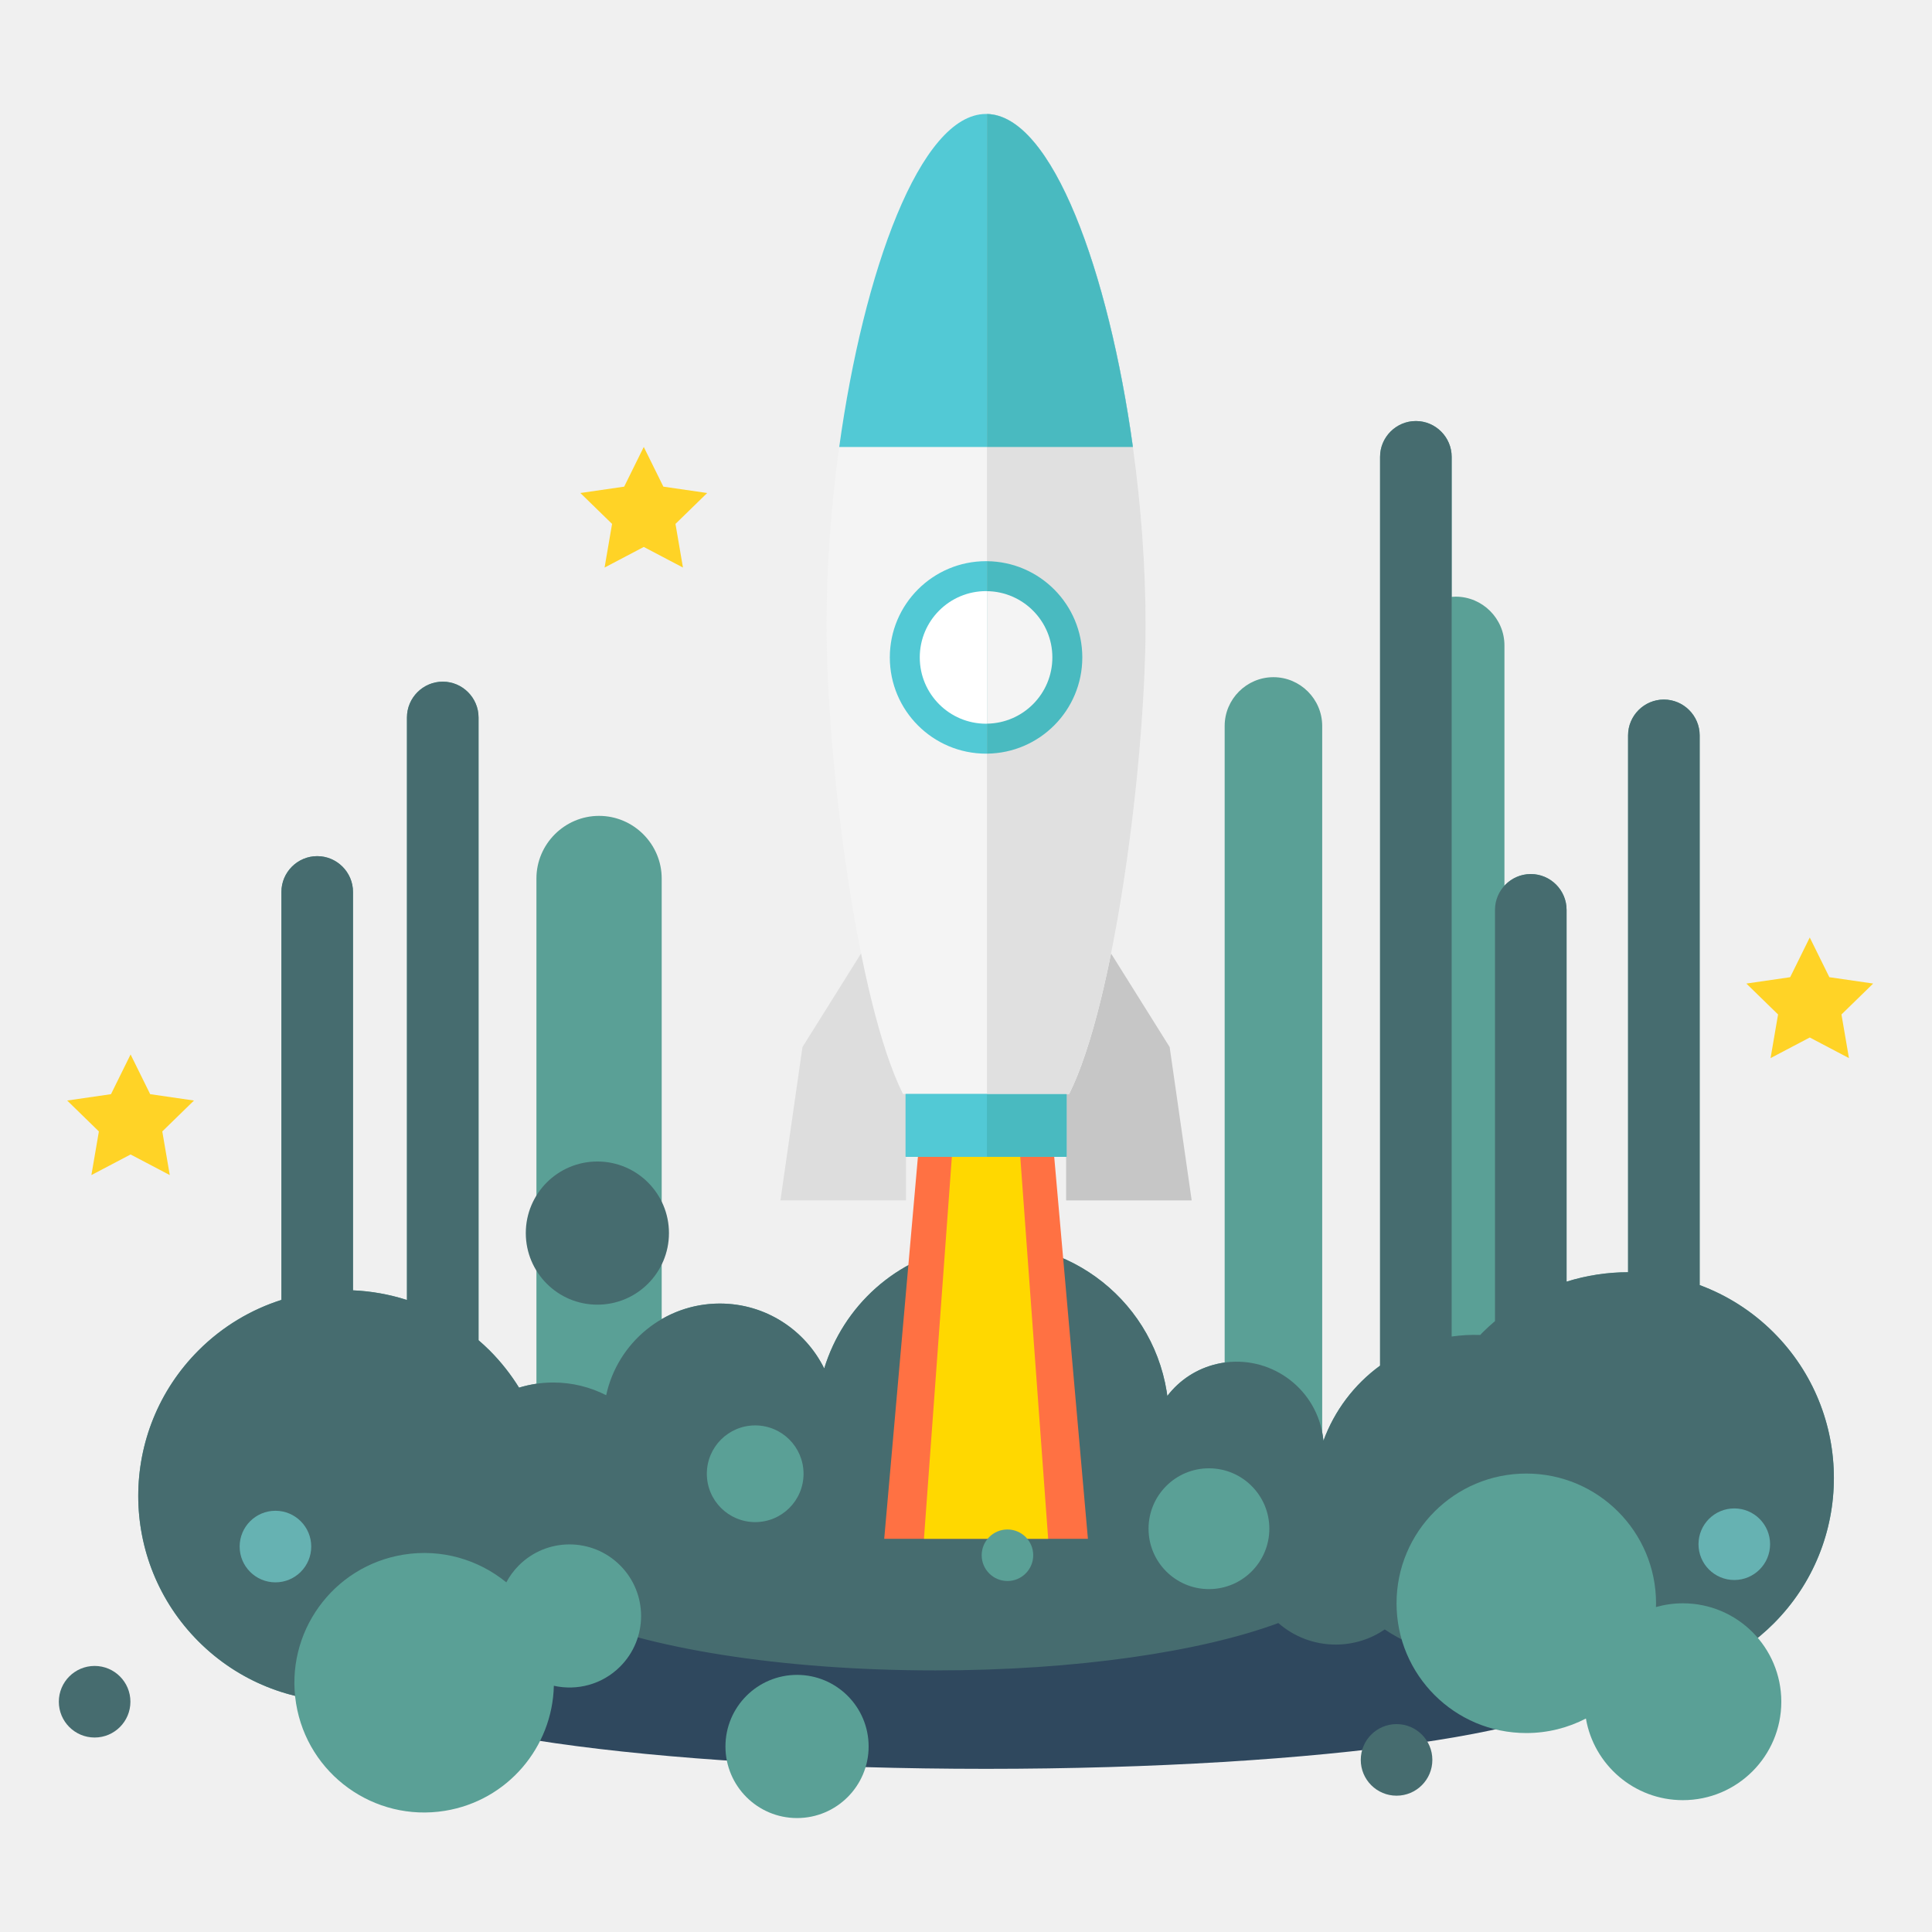
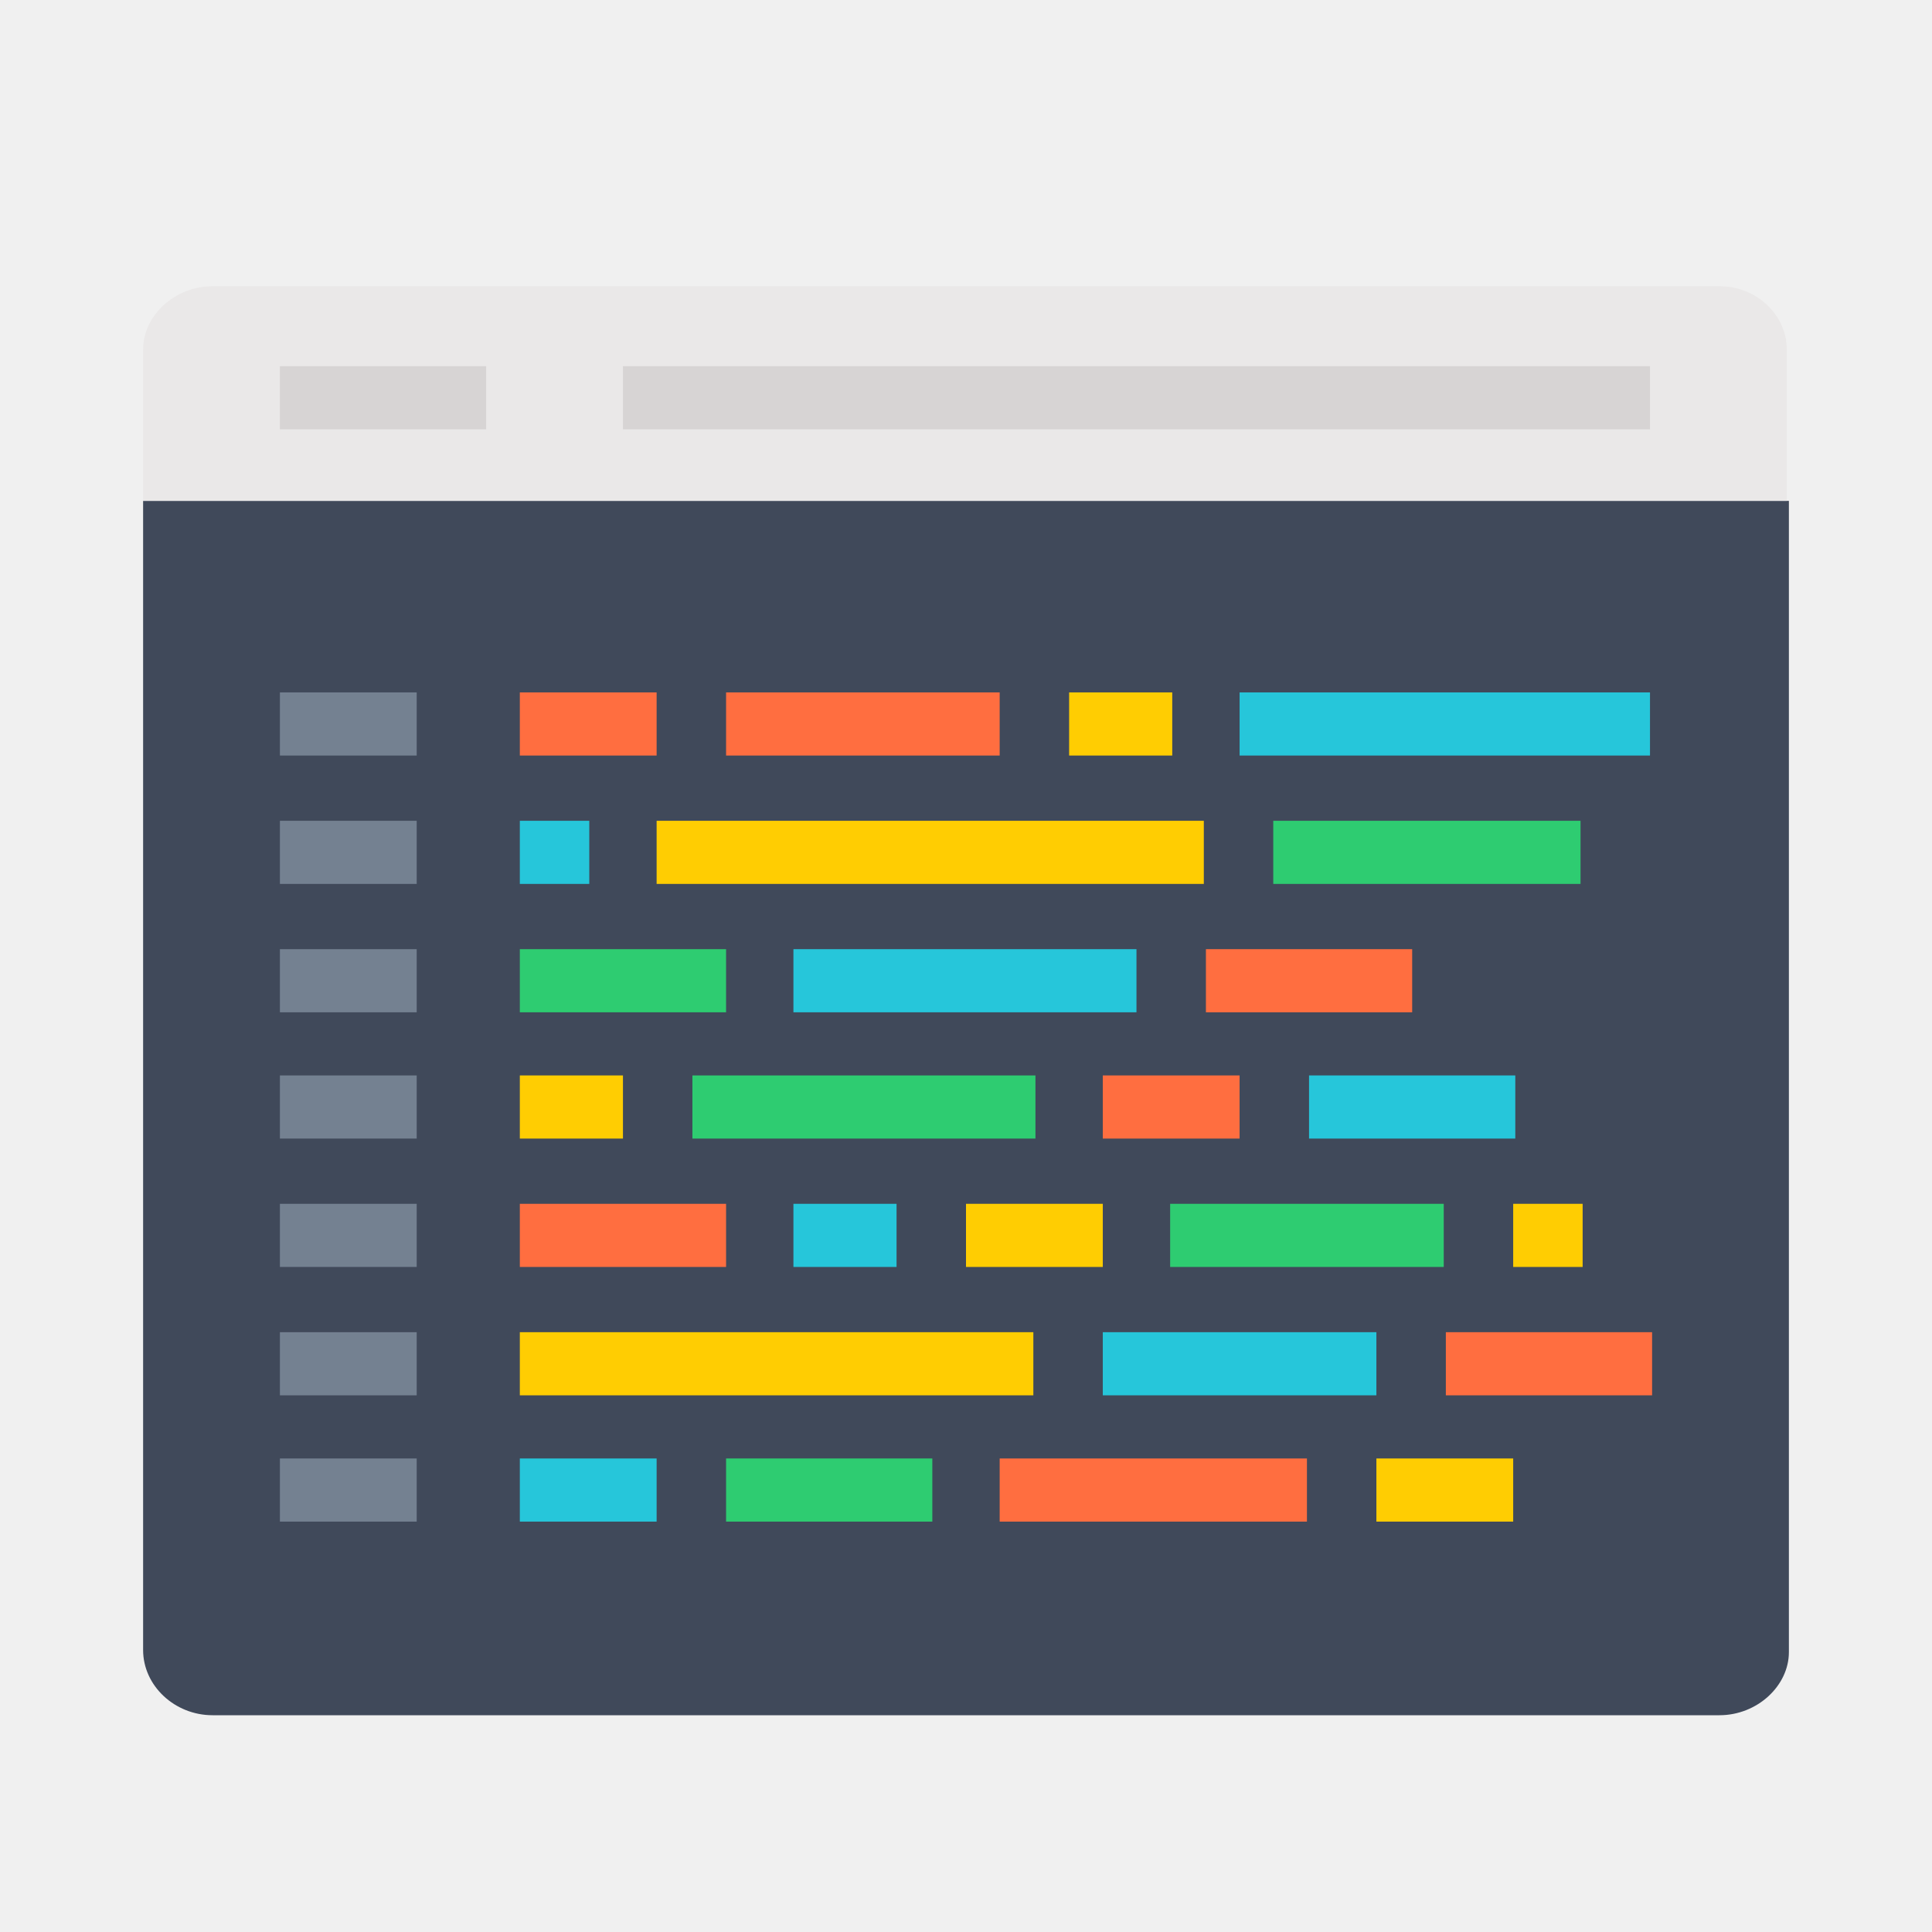
- <svg xmlns="http://www.w3.org/2000/svg" enable-background="new 0 0 512 512" height="512px" id="starship" version="1.1" viewBox="0 0 512 512" width="512px" xml:space="preserve">
-   <path d="M470.023,353.127c-5.742-5.741-12.449-9.92-19.596-12.566V194.875c0-5.216-4.268-9.485-9.484-9.485  s-9.486,4.269-9.486,9.485v142.278c-5.502,0-11,0.842-16.299,2.496v-98.533c0-5.217-4.27-9.485-9.486-9.485  c-2.758,0-5.242,1.2-6.979,3.095v-63.682c0-7.108-5.816-12.924-12.924-12.924c-0.359,0-0.715,0.025-1.066,0.055v-37.109  c0-5.217-4.27-9.485-9.486-9.485s-9.484,4.269-9.484,9.485v240.848c-6.881,5.009-12.104,11.963-15.006,19.898  c-0.072-0.74-0.188-1.484-0.33-2.229V192.385c0-7.108-5.816-12.924-12.924-12.924s-12.924,5.815-12.924,12.924v168.704  c-0.643,0.089-1.287,0.2-1.932,0.346c-5.502,1.243-10.096,4.354-13.27,8.511c-0.053-0.382-0.094-0.763-0.156-1.146  c-4.131-25.458-28.119-42.746-53.577-38.615c-18.157,2.946-32.151,15.996-37.19,32.473c-5.03-10.191-15.521-17.203-27.655-17.203  c-5.616,0-10.879,1.505-15.413,4.13V232.815c0-9.129-7.47-16.599-16.599-16.599c-9.13,0-16.599,7.47-16.599,16.599v133.894  c-1.577,0.23-3.117,0.574-4.607,1.032c-2.174-3.507-4.767-6.827-7.811-9.871c-0.946-0.946-1.928-1.836-2.924-2.698v-165.04  c0-5.217-4.269-9.485-9.485-9.485s-9.485,4.269-9.485,9.485v154.379c-4.653-1.49-9.463-2.35-14.299-2.559v-105.58  c0-5.217-4.269-9.485-9.485-9.485s-9.485,4.269-9.485,9.485v108.115c-8.033,2.56-15.594,7.011-21.966,13.383  c-21.299,21.3-21.299,55.832,0,77.131c21.299,21.3,55.832,21.3,77.131,0c2.674-2.674,5.011-5.557,7.014-8.596  c3.103,1.05,6.423,1.628,9.881,1.628c0.046,0,0.091-0.005,0.138-0.006c3.028,3.172,7.281,5.164,11.984,5.164  c1.737,0,3.413-0.274,4.99-0.775c20.67,6.297,50.687,10.26,84.095,10.26c37.3,0,70.37-4.939,90.929-12.553  c4.063,3.549,9.377,5.704,15.195,5.704c4.824,0,9.301-1.478,13.006-4.004c9.119,6.147,20.592,8.794,32.229,6.467  c0.959-0.192,1.9-0.425,2.83-0.678c21.113,13.558,49.523,11.114,67.992-7.354C491.322,408.959,491.322,374.427,470.023,353.127z" fill="#5AA096" />
-   <ellipse cx="261.316" cy="445.641" fill="#2F485E" rx="161.248" ry="23.12" />
-   <path d="M470.023,353.127c-5.742-5.741-12.449-9.92-19.596-12.566V194.875c0-5.216-4.268-9.485-9.484-9.485  s-9.486,4.269-9.486,9.485v142.278c-5.502,0-11,0.842-16.299,2.496v-98.533c0-5.217-4.27-9.485-9.486-9.485  c-5.215,0-9.484,4.269-9.484,9.485V350.11c-1.127,0.958-2.232,1.953-3.295,3.017c-0.215,0.214-0.412,0.438-0.621,0.653  c-2.494-0.083-5.023,0.044-7.568,0.415V121.064c0-5.217-4.27-9.485-9.486-9.485s-9.484,4.269-9.484,9.485v240.848  c-6.881,5.009-12.104,11.963-15.006,19.898c-0.094-0.97-0.242-1.943-0.461-2.92c-2.814-12.455-15.193-20.271-27.648-17.456  c-5.502,1.243-10.096,4.354-13.27,8.511c-0.053-0.382-0.094-0.763-0.156-1.146c-4.131-25.458-28.119-42.746-53.577-38.615  c-18.157,2.946-32.151,15.996-37.19,32.473c-5.03-10.191-15.521-17.203-27.655-17.203c-14.783,0-27.13,10.408-30.127,24.295  c-4.204-2.148-8.961-3.369-14.007-3.369c-3.162,0-6.212,0.479-9.084,1.362c-2.174-3.507-4.767-6.827-7.811-9.871  c-0.946-0.946-1.928-1.836-2.924-2.698v-165.04c0-5.217-4.269-9.485-9.485-9.485s-9.485,4.269-9.485,9.485v154.379  c-4.653-1.49-9.463-2.35-14.299-2.559v-105.58c0-5.217-4.269-9.485-9.485-9.485s-9.485,4.269-9.485,9.485v108.115  c-8.033,2.56-15.594,7.011-21.966,13.383c-21.299,21.3-21.299,55.832,0,77.131c21.299,21.3,55.832,21.3,77.131,0  c2.674-2.674,5.011-5.557,7.014-8.596c3.103,1.05,6.423,1.628,9.881,1.628c1.493,0,2.958-0.112,4.395-0.317  c19.747,8.964,55.713,14.96,96.813,14.96c37.3,0,70.37-4.939,90.929-12.553c4.063,3.549,9.377,5.704,15.195,5.704  c4.824,0,9.301-1.478,13.006-4.004c9.119,6.147,20.592,8.794,32.229,6.467c0.959-0.192,1.9-0.425,2.83-0.678  c21.113,13.558,49.523,11.114,67.992-7.354C491.322,408.959,491.322,374.427,470.023,353.127z" fill="#466C6F" />
-   <polygon fill="#FF7143" points="279.375,306.554 243.26,306.554 234.326,407.803 288.307,407.803 " />
-   <polygon fill="#FFD800" points="252.254,306.554 244.857,407.803 277.775,407.803 270.379,306.554 " />
-   <rect fill="#52C9D5" height="16.64" width="42.683" x="239.976" y="289.914" />
-   <rect fill="#52C9D5" height="16.64" width="42.683" x="239.976" y="289.914" />
-   <polygon fill="#DDDDDD" points="240.101,318.129 206.822,318.129 212.664,277.477 230.696,248.678 240.101,248.678 " />
-   <polygon fill="#C6C6C6" points="282.533,318.129 315.811,318.129 309.969,277.477 291.938,248.678 282.533,248.678 " />
-   <path d="M261.361,30.2v-0.003c-0.016,0-0.029,0.001-0.045,0.001s-0.029-0.001-0.045-0.001V30.2  c-23.332,0.09-42.231,74.63-42.231,135.282c0,36.209,8.134,100.243,20.256,124.432c0,0,20.469,0,21.975,0c0.053,0,0.086,0,0.09,0  c1.506,0,21.975,0,21.975,0c12.123-24.189,20.258-88.223,20.258-124.432C303.594,104.83,284.693,30.29,261.361,30.2z" fill="#F4F4F4" />
-   <circle cx="261.317" cy="174.222" fill="#52C9D5" r="25.506" />
-   <circle cx="261.316" cy="174.222" fill="#FFFFFF" r="17.57" />
-   <rect fill="#52C9D5" height="16.64" width="42.683" x="239.976" y="289.914" />
-   <path d="M261.316,30.199c-0.016,0-0.029-0.001-0.045-0.001V30.2c-17.46,0.067-32.437,41.827-38.87,88.258h77.829  c-6.432-46.432-21.408-88.191-38.869-88.258v-0.003C261.346,30.197,261.332,30.199,261.316,30.199z" fill="#52C9D5" />
-   <rect fill="#49BAC0" height="16.64" width="21.107" x="261.551" y="289.914" />
-   <path d="M261.551,30.21v259.704c2.533,0,21.785,0,21.785,0c12.123-24.189,20.258-88.223,20.258-124.432  C303.594,104.994,284.795,30.7,261.551,30.21z" fill="#E0E0E0" />
-   <path d="M261.551,148.723v50.999c13.977-0.126,25.271-11.492,25.271-25.5  C286.822,160.214,275.527,148.849,261.551,148.723z" fill="#49BAC0" />
-   <path d="M261.551,156.663v35.117c9.594-0.126,17.336-7.934,17.336-17.559S271.145,156.79,261.551,156.663z" fill="#F4F4F4" />
-   <path d="M261.551,118.458h38.68c-6.41-46.265-21.301-87.885-38.68-88.251V118.458z" fill="#49BAC0" />
-   <circle cx="25.076" cy="450.976" fill="#466C6F" r="9.485" />
-   <circle cx="158.312" cy="326.781" fill="#466C6F" r="18.97" />
-   <circle cx="370.102" cy="466.39" fill="#466C6F" r="9.485" />
-   <circle cx="200.134" cy="390.561" fill="#5AA096" r="12.814" />
-   <circle cx="266.986" cy="412.156" fill="#5AA096" r="6.828" />
-   <circle cx="72.994" cy="409.854" fill="#66B2B2" r="9.485" />
-   <circle cx="459.606" cy="409.232" fill="#66B2B2" r="9.486" />
-   <circle cx="320.383" cy="405.124" fill="#5AA096" r="16.006" />
-   <path d="M445.982,424.892c-2.477,0-4.869,0.353-7.139,0.997c0.01-0.332,0.025-0.662,0.025-0.997  c0-18.99-15.395-34.384-34.385-34.384c-18.988,0-34.383,15.394-34.383,34.384c0,18.989,15.395,34.384,34.383,34.384  c5.699,0,11.068-1.395,15.801-3.848c2.113,12.283,12.811,21.633,25.697,21.633c14.406,0,26.084-11.679,26.084-26.085  S460.389,424.892,445.982,424.892z" fill="#5AA096" />
-   <circle cx="211.224" cy="462.832" fill="#5AA096" r="18.971" />
-   <path d="M164.339,414.839c-7.408-7.408-19.419-7.408-26.828,0c-1.363,1.364-2.471,2.885-3.333,4.503  c-7.359-6.02-17.16-8.981-27.282-7.339c-18.745,3.042-31.474,20.704-28.432,39.448c3.042,18.744,20.703,31.474,39.448,28.432  c16.619-2.697,28.5-16.889,28.863-33.135c6.126,1.368,12.797-0.313,17.564-5.081C171.748,434.259,171.748,422.248,164.339,414.839z" fill="#5AA096" />
-   <polygon fill="#FFD326" points="170.606,118.445 175.799,128.966 187.409,130.653 179.008,138.842 180.991,150.406 170.606,144.946   160.221,150.406 162.205,138.842 153.803,130.653 165.414,128.966 " />
-   <polygon fill="#FFD326" points="479.605,248.445 484.799,258.966 496.408,260.652 488.008,268.842 489.99,280.406 479.605,274.946   469.221,280.406 471.205,268.842 462.803,260.652 474.414,258.966 " />
-   <polygon fill="#FFD326" points="34.606,279.445 39.799,289.966 51.409,291.652 43.008,299.842 44.991,311.406 34.606,305.946   24.221,311.406 26.205,299.842 17.803,291.652 29.414,289.966 " />
+ <svg xmlns="http://www.w3.org/2000/svg" version="1.1" id="图层_1" x="0px" y="0px" viewBox="0 0 91.8 91.8" style="enable-background:new 0 0 91.8 91.8;" xml:space="preserve">
+   <style type="text/css">
+ 	.st0{fill:#40495A;}
+ 	.st1{fill:#EAE8E8;}
+ 	.st2{fill:#D7D4D4;}
+ 	.st3{fill:#748191;}
+ 	.st4{fill:#FFCD02;}
+ 	.st5{fill:#2ECC71;}
+ 	.st6{fill:#FF6E40;}
+ 	.st7{fill:#26C6DA;}
+ </style>
+   <g id="coding-browser">
+     <g id="coding-browser-2">
+       <g id="browser">
+         <path class="st0" d="M10.1,81.5h71.6c1.8,0,3.3-1.4,3.3-3V23.8H6.8v54.6C6.8,80.1,8.3,81.5,10.1,81.5z" />
+         <path class="st1" d="M81.7,13.6H10.1c-1.8,0-3.3,1.4-3.3,3v7.2h78.1v-7.2C84.9,15,83.5,13.6,81.7,13.6z" />
+         <rect x="13.3" y="17.4" class="st2" width="9.8" height="3" />
+         <rect x="29.6" y="17.4" class="st2" width="48.8" height="3" />
+       </g>
+       <g id="coding-browser-3">
+         <rect x="13.3" y="69.3" class="st3" width="6.5" height="3" />
+         <rect x="13.3" y="57.2" class="st3" width="6.5" height="3" />
+         <rect x="13.3" y="63.3" class="st3" width="6.5" height="3" />
+         <rect x="13.3" y="45.1" class="st3" width="6.5" height="3" />
+         <rect x="13.3" y="51.1" class="st3" width="6.5" height="3" />
+         <rect x="13.3" y="32.9" class="st3" width="6.5" height="3" />
+         <rect x="13.3" y="39" class="st3" width="6.5" height="3" />
+         <rect x="24.7" y="51.1" class="st4" width="4.9" height="3" />
+         <rect x="32.9" y="51.1" class="st5" width="16.3" height="3" />
+         <rect x="52.4" y="51.1" class="st6" width="6.5" height="3" />
+         <rect x="62.2" y="51.1" class="st7" width="9.8" height="3" />
+         <rect x="24.7" y="45.1" class="st5" width="9.8" height="3" />
+         <rect x="37.7" y="45.1" class="st7" width="16.3" height="3" />
+         <rect x="57.3" y="45.1" class="st6" width="9.8" height="3" />
+         <rect x="24.7" y="57.2" class="st6" width="9.8" height="3" />
+         <rect x="37.7" y="57.2" class="st7" width="4.9" height="3" />
+         <rect x="45.9" y="57.2" class="st4" width="6.5" height="3" />
+         <rect x="55.6" y="57.2" class="st5" width="13" height="3" />
+         <rect x="71.9" y="57.2" class="st4" width="3.3" height="3" />
+         <rect x="24.7" y="39" class="st7" width="3.3" height="3" />
+         <rect x="31.2" y="39" class="st4" width="26" height="3" />
+         <rect x="60.5" y="39" class="st5" width="14.6" height="3" />
+         <rect x="24.7" y="32.9" class="st6" width="6.5" height="3" />
+         <rect x="34.5" y="32.9" class="st6" width="13" height="3" />
+         <rect x="50.8" y="32.9" class="st4" width="4.9" height="3" />
+         <rect x="58.9" y="32.9" class="st7" width="19.5" height="3" />
+         <rect x="24.7" y="63.3" class="st4" width="24.4" height="3" />
+         <rect x="52.4" y="63.3" class="st7" width="13" height="3" />
+         <rect x="68.7" y="63.3" class="st6" width="9.8" height="3" />
+         <rect x="24.7" y="69.3" class="st7" width="6.5" height="3" />
+         <rect x="34.5" y="69.3" class="st5" width="9.8" height="3" />
+         <rect x="47.5" y="69.3" class="st6" width="14.6" height="3" />
+         <rect x="65.4" y="69.3" class="st4" width="6.5" height="3" />
+       </g>
+     </g>
+   </g>
</svg>
